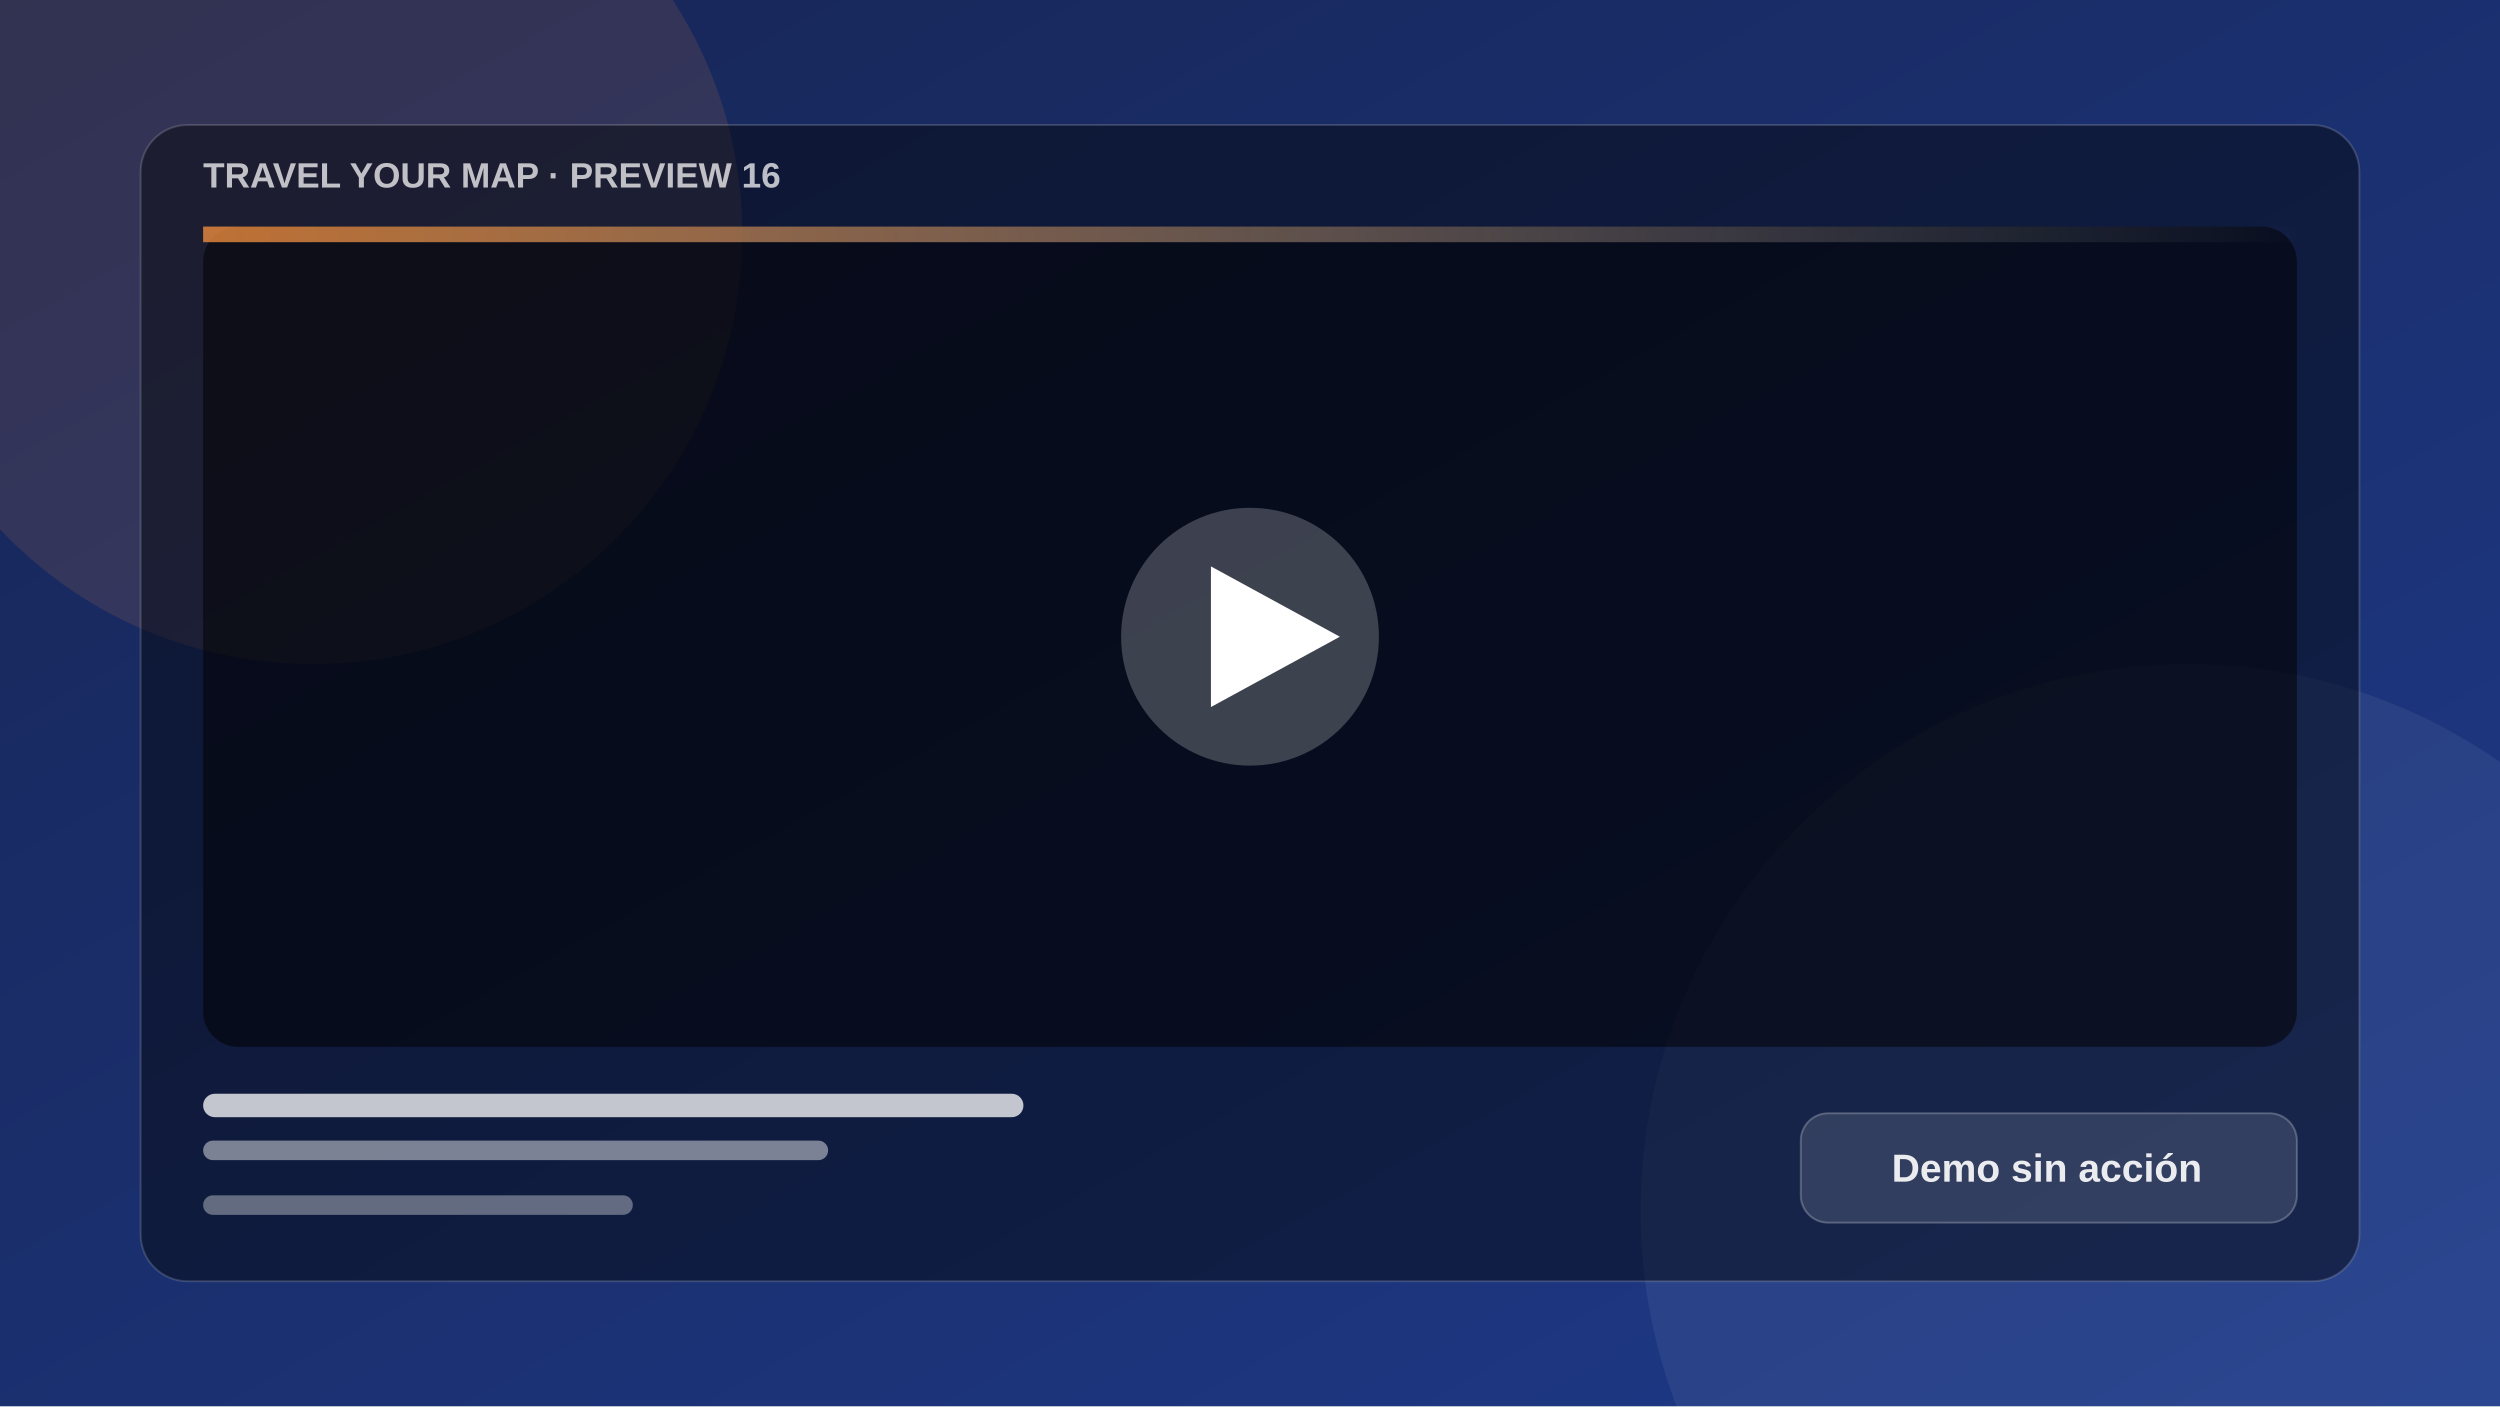
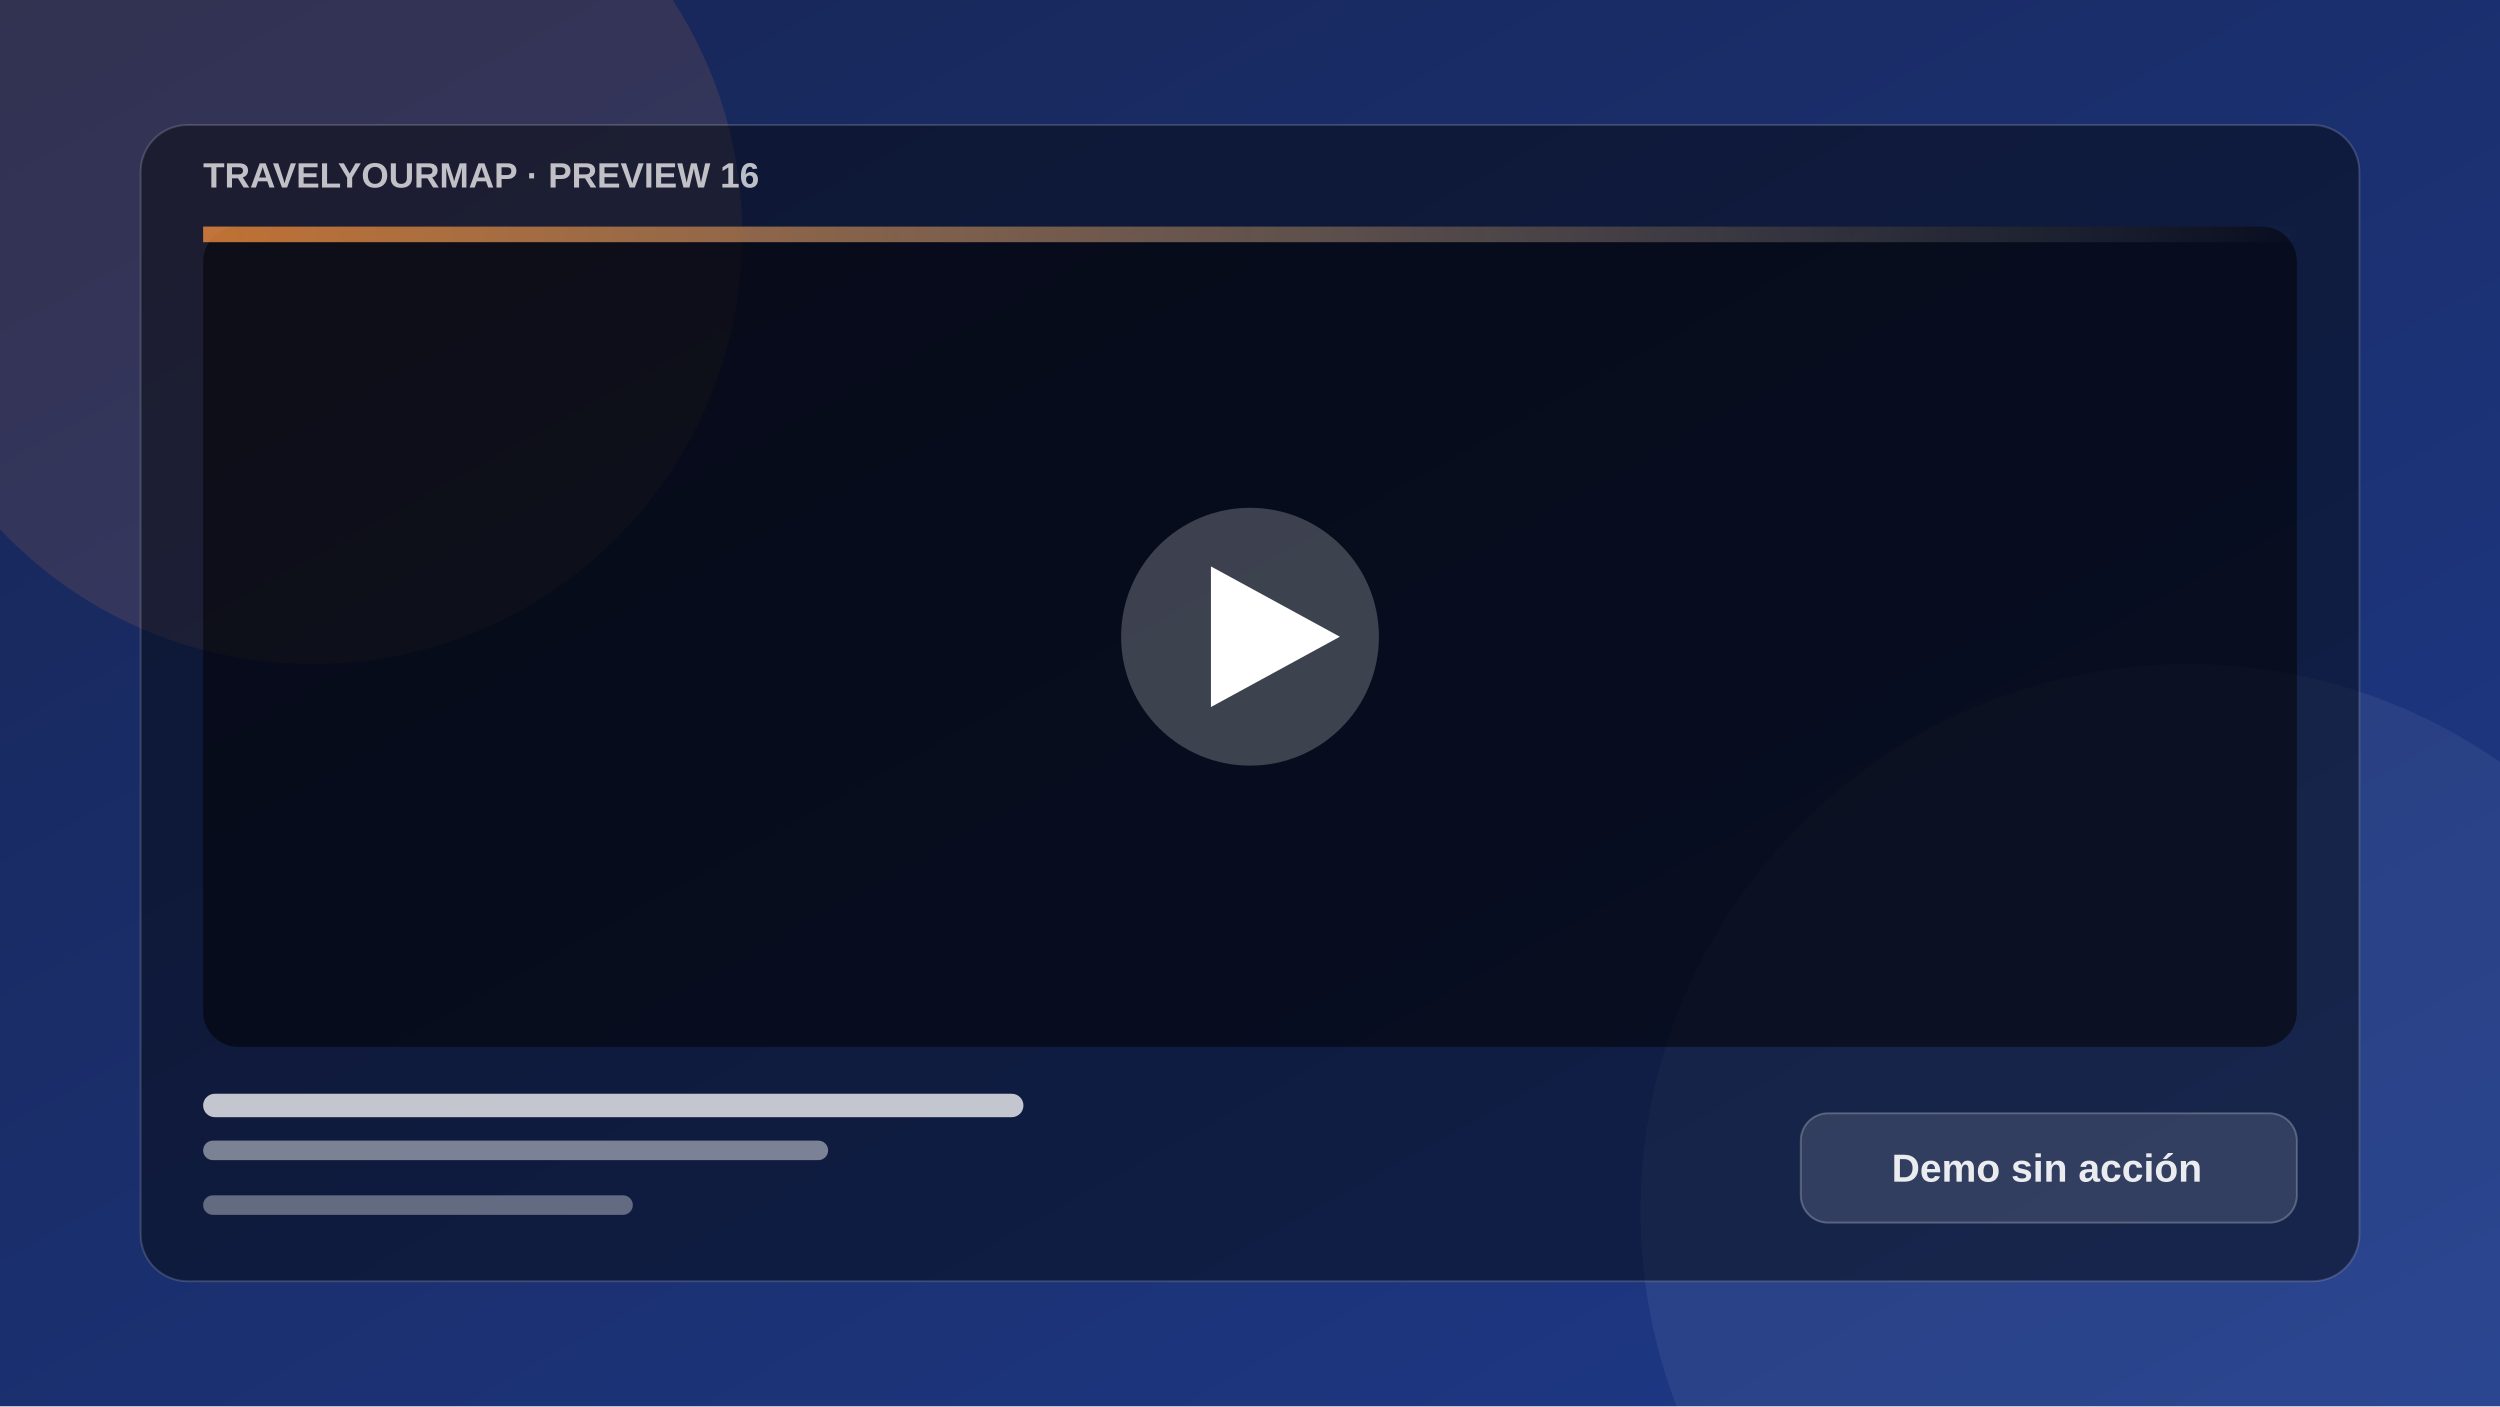
<svg xmlns="http://www.w3.org/2000/svg" width="1280" height="720" viewBox="0 0 1280 720" role="img" aria-label="Travel Demo Preview 16">
  <defs>
    <linearGradient id="bg-16" x1="0" y1="0" x2="1" y2="1">
      <stop offset="0%" stop-color="#172554" />
      <stop offset="100%" stop-color="#1e3a8a" />
    </linearGradient>
    <linearGradient id="glow-16" x1="0" y1="0" x2="1" y2="0">
      <stop offset="0%" stop-color="#fb923c" stop-opacity="0.75" />
      <stop offset="100%" stop-color="#ffffff" stop-opacity="0" />
    </linearGradient>
  </defs>
  <rect width="1280" height="720" fill="url(#bg-16)" />
  <circle cx="160" cy="120" r="220" fill="#fb923c" fill-opacity="0.12" />
  <circle cx="1120" cy="620" r="280" fill="#ffffff" fill-opacity="0.06" />
  <rect x="72" y="64" width="1136" height="592" rx="24" fill="#03060a" fill-opacity="0.48" stroke="#ffffff" stroke-opacity="0.16" />
  <rect x="104" y="116" width="1072" height="420" rx="18" fill="#000000" fill-opacity="0.52" />
  <rect x="104" y="116" width="1072" height="8" fill="url(#glow-16)" />
  <circle cx="640" cy="326" r="66" fill="#ffffff" fill-opacity="0.22" />
  <polygon points="620,290 620,362 686,326" fill="#ffffff" />
  <rect x="104" y="560" width="420" height="12" rx="6" fill="#ffffff" fill-opacity="0.75" />
  <rect x="104" y="584" width="320" height="10" rx="5" fill="#ffffff" fill-opacity="0.45" />
  <rect x="104" y="612" width="220" height="10" rx="5" fill="#ffffff" fill-opacity="0.35" />
  <rect x="922" y="570" width="254" height="56" rx="14" fill="#ffffff" fill-opacity="0.12" stroke="#ffffff" stroke-opacity="0.24" />
  <text x="1048" y="605" text-anchor="middle" font-family="Arial, sans-serif" font-size="20" font-weight="700" fill="#ffffff" fill-opacity="0.9">Demo sin acción</text>
-   <text x="104" y="96" font-family="Arial, sans-serif" font-size="18" font-weight="700" fill="#ffffff" fill-opacity="0.72">TRAVEL YOUR MAP · PREVIEW 16</text>
+   <text x="104" y="96" font-family="Arial, sans-serif" font-size="18" font-weight="700" fill="#ffffff" fill-opacity="0.72">TRAVELYOURMAP · PREVIEW 16</text>
</svg>
